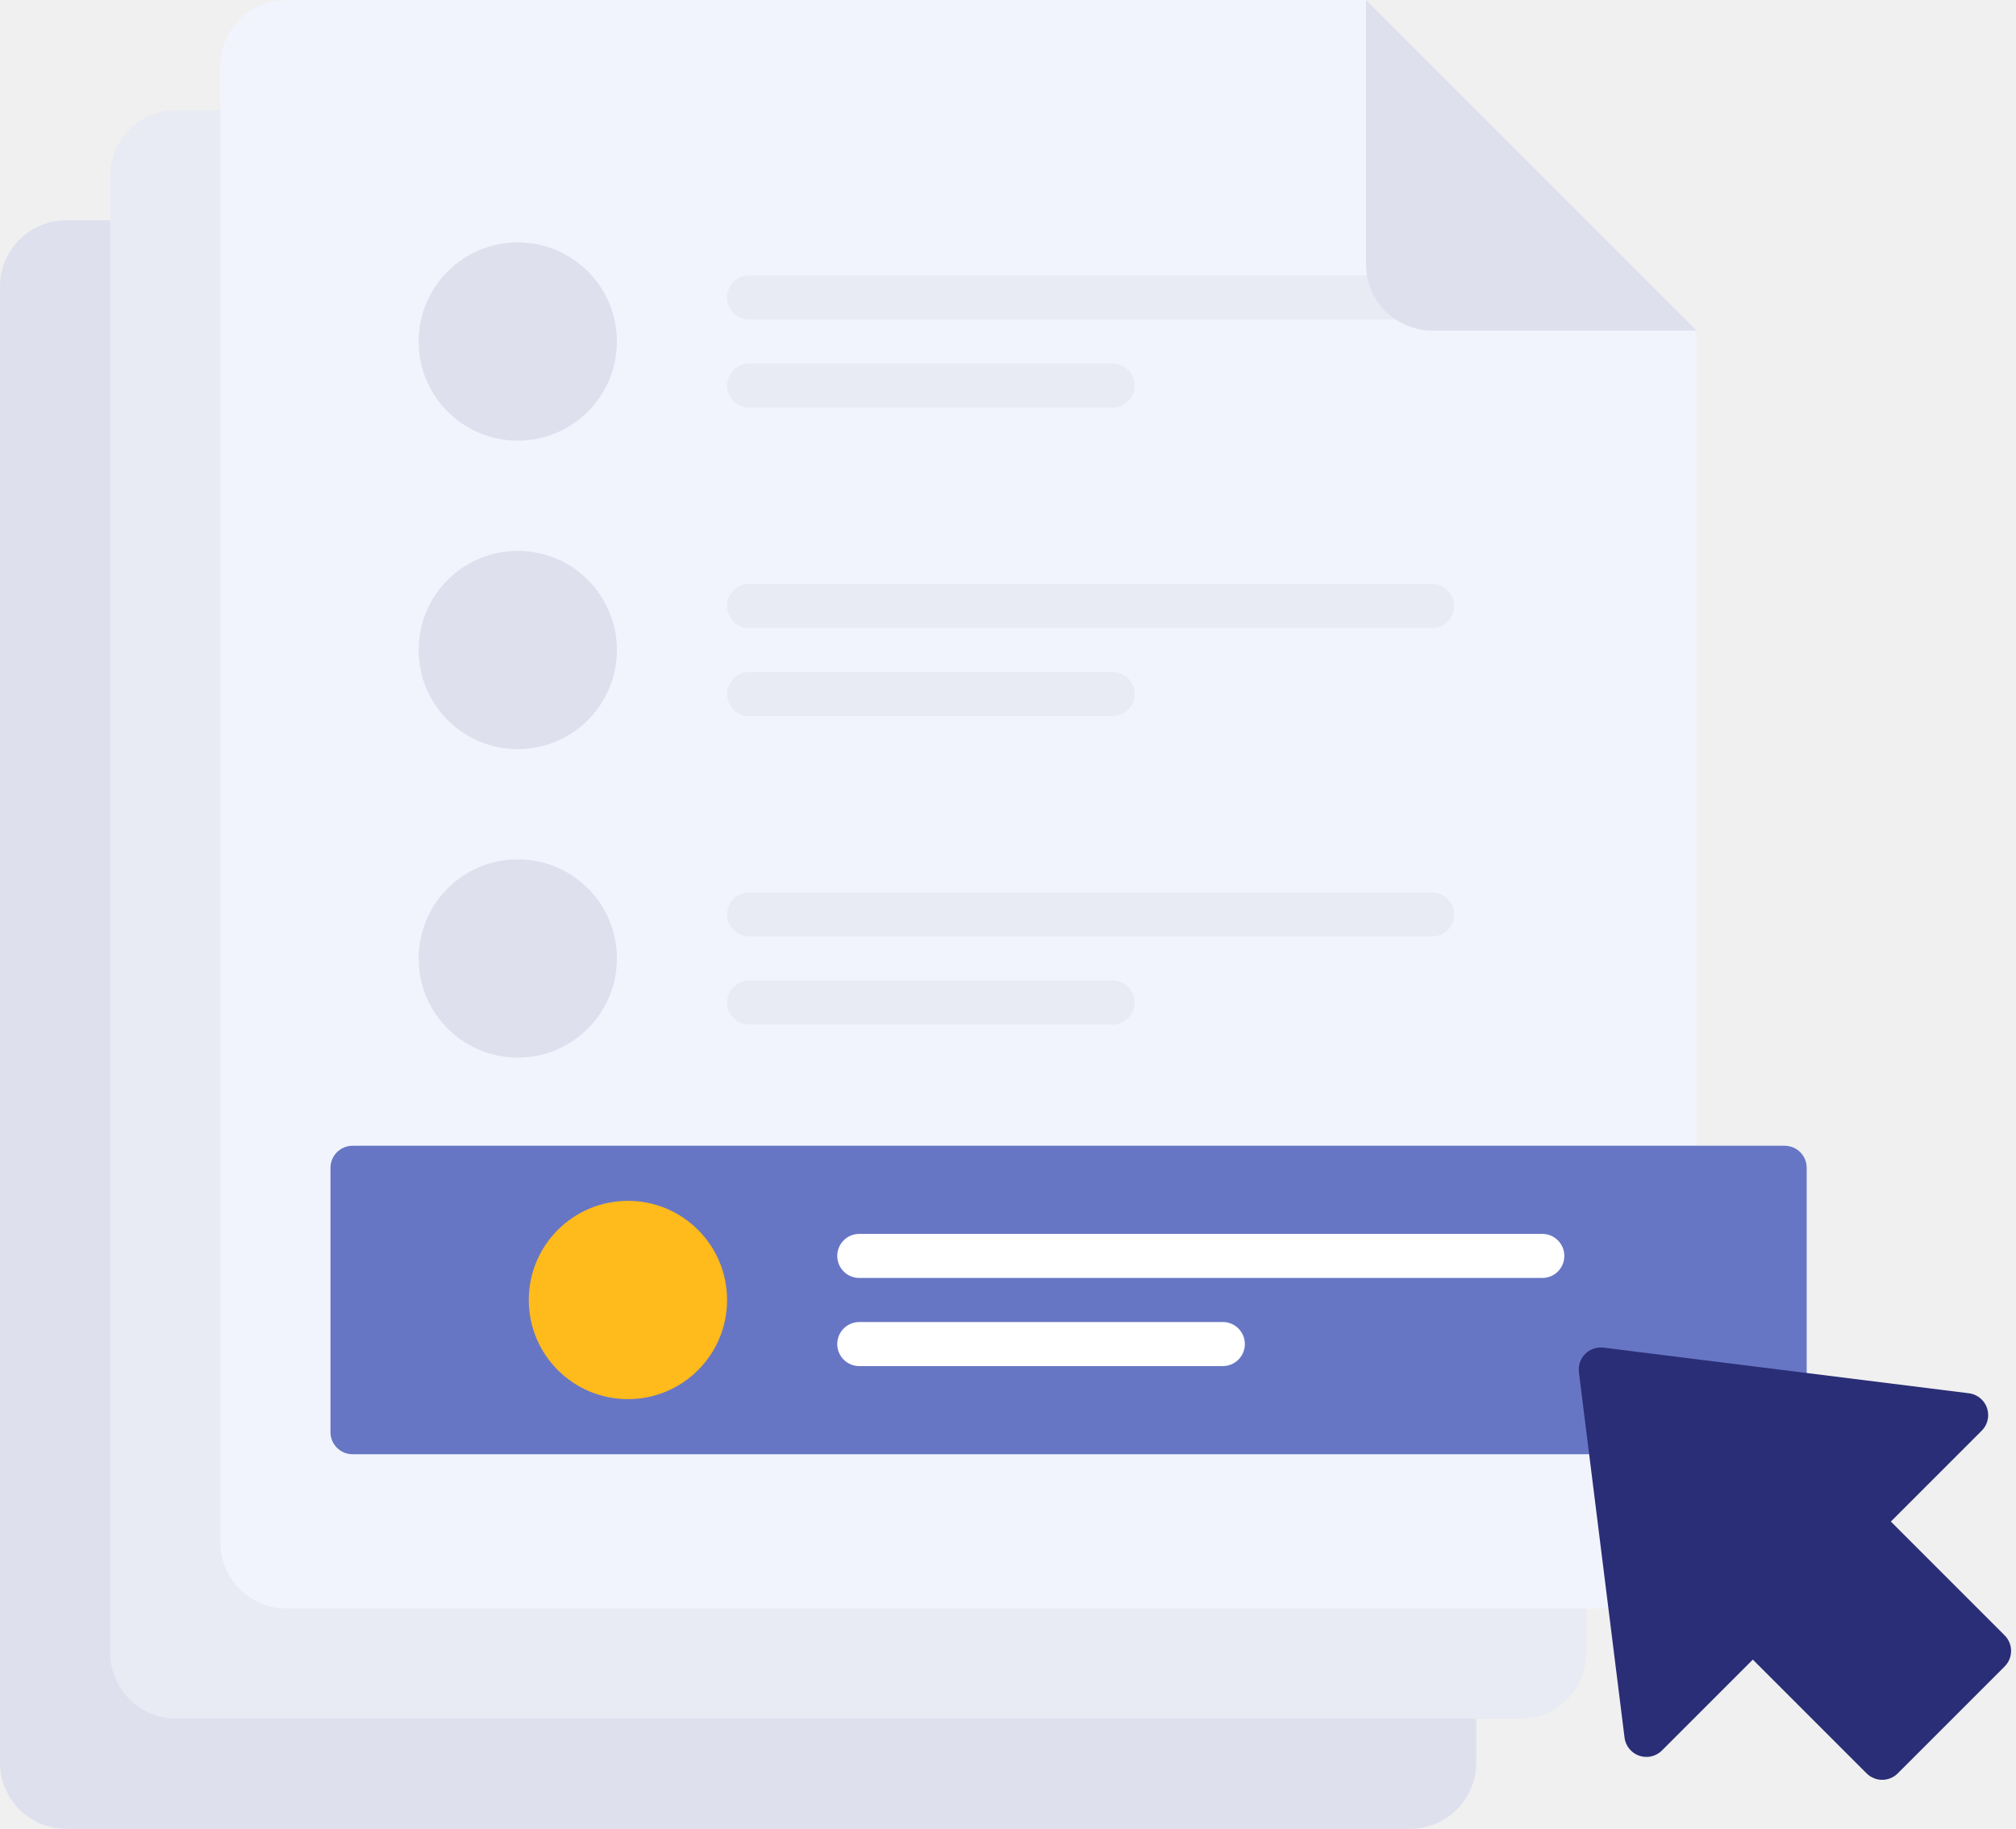
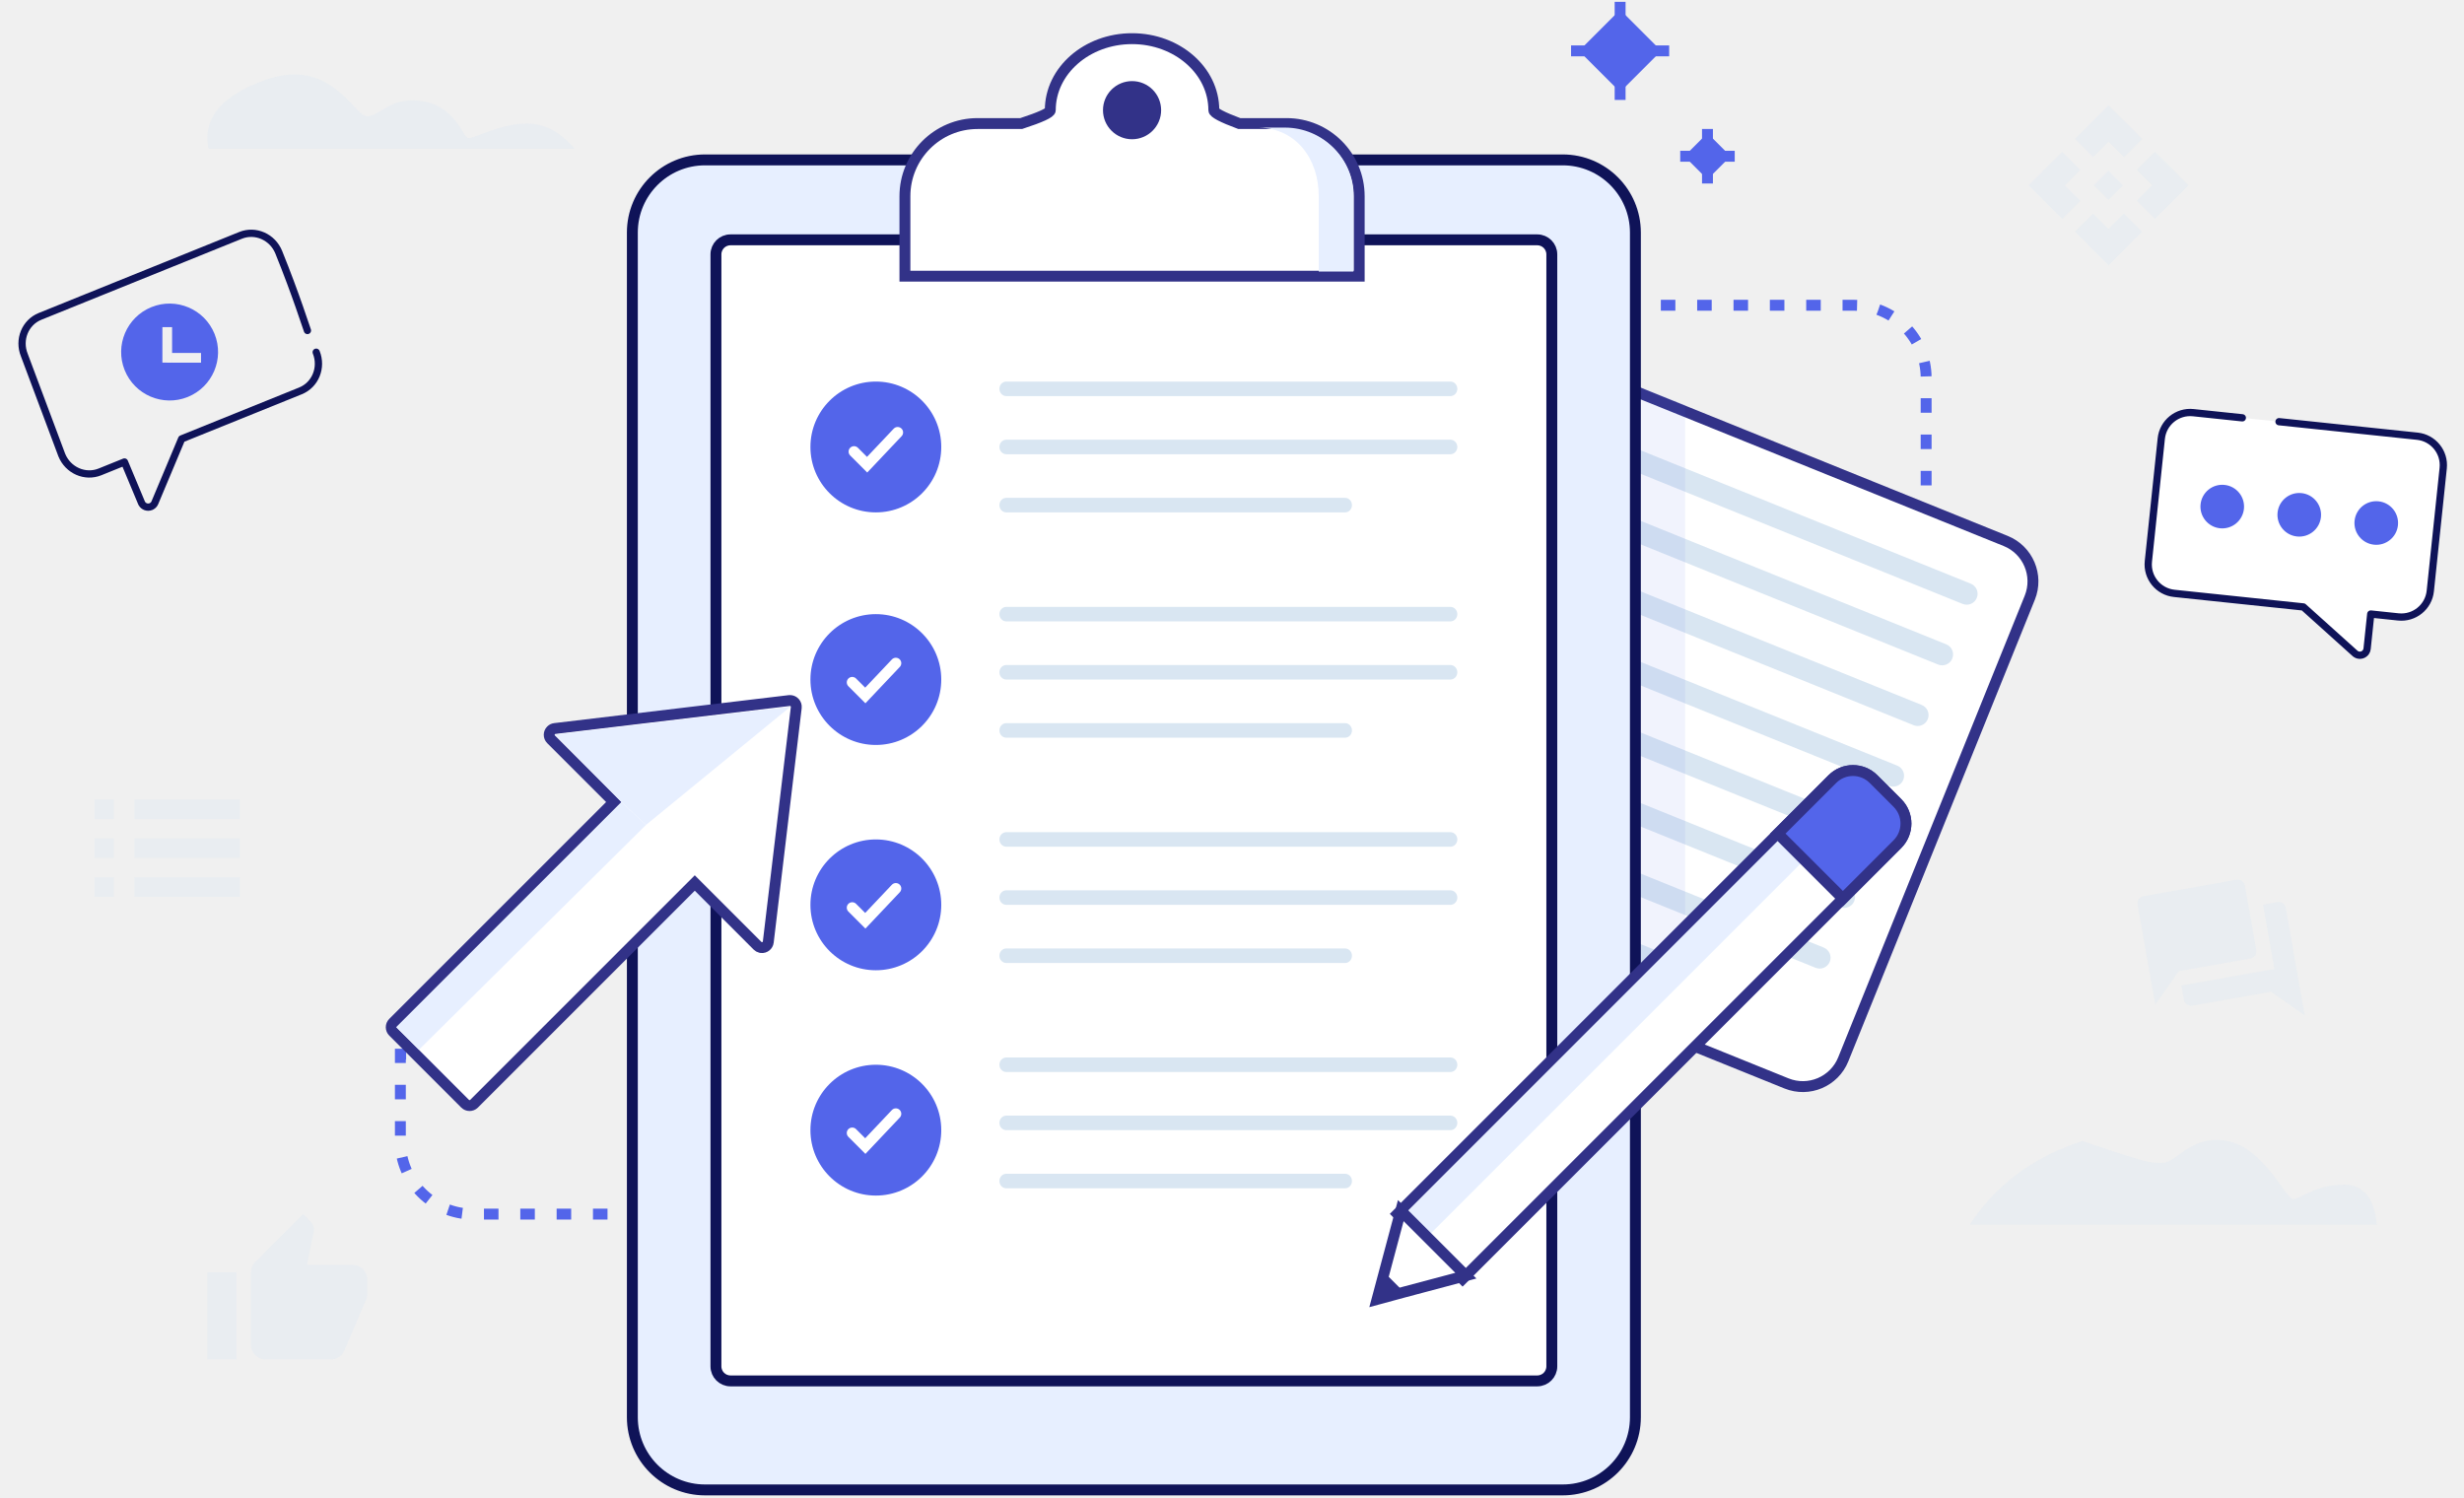
- <svg xmlns="http://www.w3.org/2000/svg" width="183px" height="166px" viewBox="0 0 183 166" version="1.1">
-   <defs />
-   <g id="空界面" stroke="none" stroke-width="1" fill="none" fill-rule="evenodd">
-     <g id="Artboard-2" transform="translate(-3, -14)">
-       <g id="todo" transform="translate(3, 14)">
-         <rect id="Rectangle-8" fill="#DEE0ED" x="0" y="20" width="134" height="146" rx="6" />
-         <path d="M16,10 L118.477,10 L144,33.763 L144,150 C144,153.314 141.314,156 138,156 L16,156 C12.686,156 10,153.314 10,150 L10,16 C10,12.686 12.686,10 16,10 Z" id="Rectangle-8-Copy-3" fill="#E8EAF4" />
-         <path d="M26,-5.33262323e-12 L124,1.10844667e-12 L154,30 L154,140 C154,143.314 151.314,146 148,146 L26,146 C22.686,146 20,143.314 20,140 L20,6 C20,2.686 22.686,-5.72547755e-12 26,-5.72608627e-12 Z" id="Rectangle-8-Copy" fill="#F2F4FD" />
-         <circle id="Oval-2" fill="#DEE0ED" cx="47" cy="31" r="9" />
-         <circle id="Oval-2-Copy" fill="#DEE0ED" cx="47" cy="59" r="9" />
-         <circle id="Oval-2-Copy-3" fill="#DEE0ED" cx="47" cy="87" r="9" />
-         <rect id="Rectangle-9" fill="#E8EAF4" x="66" y="25" width="66" height="4" rx="2" />
-         <rect id="Rectangle-9-Copy" fill="#E8EAF4" x="66" y="53" width="66" height="4" rx="2" />
-         <rect id="Rectangle-9-Copy-5" fill="#E8EAF4" x="66" y="81" width="66" height="4" rx="2" />
-         <rect id="Rectangle-9-Copy-3" fill="#E8EAF4" x="66" y="33" width="37" height="4" rx="2" />
-         <rect id="Rectangle-9-Copy-4" fill="#E8EAF4" x="66" y="61" width="37" height="4" rx="2" />
-         <rect id="Rectangle-9-Copy-6" fill="#E8EAF4" x="66" y="89" width="37" height="4" rx="2" />
-         <g id="Group-4" transform="translate(30, 104)">
-           <rect id="Rectangle-2" fill="#6776C4" x="0" y="0" width="134" height="28" rx="2" />
-           <circle id="Oval-2-Copy-2" fill="#FFBA1C" cx="27" cy="14" r="9" />
-           <rect id="Rectangle-9-Copy-7" fill="#FFFFFF" x="46" y="8" width="66" height="4" rx="2" />
-           <rect id="Rectangle-9-Copy-8" fill="#FFFFFF" x="46" y="16" width="37" height="4" rx="2" />
+ <svg xmlns="http://www.w3.org/2000/svg" width="339px" height="206px" viewBox="0 0 339 206" version="1.1">
+   <g id="页面-1" stroke="none" stroke-width="1" fill="none" fill-rule="evenodd">
+     <g id="新主题缺省图" transform="translate(-86, -87)">
+       <g id="工作列表" transform="translate(87, 88)">
+         <path d="M212.5,41 L254,41 C259.523,41 264,45.477 264,51 L264,76.46 L264,76.46 L212.5,76.46 L212.5,41 Z" id="矩形" stroke="#5365EA" stroke-width="1.5" stroke-dasharray="2,3" />
+         <path d="M54.084,166.05 L54.084,144.05 L95.584,144.05 C101.107,144.05 105.584,148.527 105.584,154.05 L105.584,166.05 L105.584,166.05 L88.339,166.05" id="路径" stroke="#5365EA" stroke-width="1.5" stroke-dasharray="2,3" transform="translate(79.83367, 155.0496) scale(-1, -1) translate(-79.83367, -155.0496) " />
+         <g id="编组-22" transform="translate(234.8364, 99.28951) rotate(22) translate(-234.8364, -99.28951) translate(200.8364, 56.28951)">
+           <rect id="矩形" stroke="#323288" stroke-width="1.5" fill="#FFFFFF" x="4.54747351e-13" y="4" width="67.5" height="80.5" rx="6" />
+           <rect id="矩形" fill="#D9E6F2" x="6.25" y="11.25" width="54.5" height="3" rx="1.5" />
+           <rect id="矩形" fill="#D9E6F2" x="6.25" y="47.25" width="54.5" height="3" rx="1.5" />
+           <rect id="矩形" fill="#D9E6F2" x="6.25" y="20.25" width="54.5" height="3" rx="1.5" />
+           <rect id="矩形" fill="#D9E6F2" x="6.25" y="56.25" width="54.5" height="3" rx="1.5" />
+           <rect id="矩形" fill="#D9E6F2" x="6.25" y="29.25" width="54.5" height="3" rx="1.5" />
+           <rect id="矩形" fill="#D9E6F2" x="6.25" y="65.25" width="54.5" height="3" rx="1.5" />
+           <rect id="矩形" fill="#D9E6F2" x="6.25" y="38.25" width="54.5" height="3" rx="1.5" />
+           <rect id="矩形" fill="#D9E6F2" x="6.25" y="74.25" width="40" height="3" rx="1.5" />
+           <path d="M23.625,-1.146 C23.915,-1.077 24.204,-0.985 24.49,-0.87 L29.625,1.205 L29.625,88.026 L23.625,85.602 L23.625,-1.146 Z" id="路径" fill-opacity="0.08" fill="#5365EA" transform="translate(26.62461, 43.43994) rotate(-22) translate(-26.62461, -43.43994) " />
        </g>
-         <path d="M169.36,146.396 L169.36,161 C169.36,162.105 168.465,163 167.36,163 L153.64,163 C152.535,163 151.64,162.105 151.64,161 L151.64,146.396 L139.978,146.396 C139.533,146.396 139.101,146.248 138.749,145.975 C137.878,145.297 137.721,144.04 138.399,143.168 L158.921,116.788 C159.023,116.657 159.141,116.54 159.272,116.438 C160.144,115.76 161.4,115.917 162.079,116.788 L182.601,143.168 C182.874,143.519 183.023,143.952 183.023,144.396 C183.023,145.501 182.127,146.396 181.023,146.396 L169.36,146.396 Z" id="Combined-Shape" fill="#2A2E76" transform="translate(160.5, 139.5) rotate(-45) translate(-160.5, -139.5) " />
-         <path d="M124,-5.72697445e-12 L148,-5.72697445e-12 C151.314,-5.72758317e-12 154,2.686 154,6 L154,30 L124,-5.72697445e-12 Z" id="Rectangle-8-Copy-2" fill="#DEE0ED" transform="translate(139, 15) scale(-1, -1) translate(-139, -15) " />
+         <g id="编组-13" transform="translate(86, 4.319571)">
+           <rect id="矩形" stroke="#0F1358" stroke-width="1.5" fill="#E7EFFF" x="0" y="16.68" width="138" height="183" rx="10" />
+           <rect id="矩形" stroke="#0F1358" stroke-width="1.5" fill="#FFFFFF" x="11.5" y="27.68" width="115" height="157" rx="2" />
+           <path d="M83.5,11.68 L90,11.68 C95.523,11.68 100,16.158 100,21.68 L100,32.68 L37.5,32.68 L37.5,21.68 C37.5,16.158 41.977,11.68 47.5,11.68 L53.5,11.68 C56.167,10.81 57.5,10.197 57.5,9.84 C57.5,4.406 62.537,2.27373675e-13 68.75,2.27373675e-13 C74.963,2.27373675e-13 80,4.406 80,9.84 C80,10.197 81.167,10.81 83.5,11.68 Z" id="路径" stroke="#323288" stroke-width="1.5" fill="#FFFFFF" />
+           <path d="M89.773,12.236 C94.983,12.236 99.206,16.46 99.206,21.669 L99.206,32.046 L94.433,32.046 L94.433,21.669 C94.433,16.548 91.352,12.38 86.264,12.24 L89.773,12.236 Z" id="路径" fill="#E7EFFF" />
+           <circle id="椭圆形" fill="#323288" cx="68.75" cy="9.84" r="4" />
+           <g id="编组-25" transform="translate(24.5, 47.18043)">
+             <g id="编组-19">
+               <circle id="椭圆形" fill="#5365EA" cx="9" cy="9" r="9" />
+               <path d="M11.455,6.485 C11.74,6.184 12.214,6.171 12.515,6.455 C12.789,6.714 12.825,7.13 12.615,7.429 L12.545,7.515 L7.815,12.516 L5.47,10.17 C5.177,9.877 5.177,9.403 5.47,9.11 C5.736,8.843 6.153,8.819 6.446,9.037 L6.53,9.11 L7.785,10.364 L11.455,6.485 Z" id="直线-6" fill="#FFFFFF" fill-rule="nonzero" />
+               <path d="M88.045,0 C88.573,0 89,0.448 89,1 C89,1.513 88.632,1.936 88.157,1.993 L88.045,2 L26.955,2 C26.427,2 26,1.552 26,1 C26,0.487 26.368,0.064 26.843,0.007 L26.955,0 L88.045,0 Z" id="路径" fill="#D9E6F2" fill-rule="nonzero" />
+               <path d="M88.045,8 C88.573,8 89,8.448 89,9 C89,9.513 88.632,9.936 88.157,9.993 L88.045,10 L26.955,10 C26.427,10 26,9.552 26,9 C26,8.487 26.368,8.064 26.843,8.007 L26.955,8 L88.045,8 Z" id="路径" fill="#D9E6F2" fill-rule="nonzero" />
+               <path d="M73.562,16 C74.082,16 74.504,16.448 74.504,17 C74.504,17.513 74.14,17.936 73.672,17.993 L73.562,18 L26.942,18 C26.422,18 26,17.552 26,17 C26,16.487 26.364,16.064 26.832,16.007 L26.942,16 L73.562,16 Z" id="路径" fill="#D9E6F2" fill-rule="nonzero" />
+             </g>
+             <g id="编组-19" transform="translate(0, 31)">
+               <circle id="椭圆形" fill="#5365EA" cx="9" cy="10" r="9" />
+               <path d="M11.205,7.235 C11.49,6.934 11.964,6.921 12.265,7.205 C12.539,7.464 12.575,7.88 12.365,8.179 L12.295,8.265 L7.565,13.266 L5.22,10.92 C4.927,10.627 4.927,10.153 5.22,9.86 C5.486,9.593 5.903,9.569 6.196,9.787 L6.28,9.86 L7.535,11.114 L11.205,7.235 Z" id="直线-6" fill="#FFFFFF" fill-rule="nonzero" />
+               <path d="M88.045,0 C88.573,0 89,0.448 89,1 C89,1.513 88.632,1.936 88.157,1.993 L88.045,2 L26.955,2 C26.427,2 26,1.552 26,1 C26,0.487 26.368,0.064 26.843,0.007 L26.955,0 L88.045,0 Z" id="路径" fill="#D9E6F2" fill-rule="nonzero" />
+               <path d="M88.045,8 C88.573,8 89,8.448 89,9 C89,9.513 88.632,9.936 88.157,9.993 L88.045,10 L26.955,10 C26.427,10 26,9.552 26,9 C26,8.487 26.368,8.064 26.843,8.007 L26.955,8 L88.045,8 Z" id="路径" fill="#D9E6F2" fill-rule="nonzero" />
+               <path d="M73.562,16 C74.082,16 74.504,16.448 74.504,17 C74.504,17.513 74.14,17.936 73.672,17.993 L73.562,18 L26.942,18 C26.422,18 26,17.552 26,17 C26,16.487 26.364,16.064 26.832,16.007 L26.942,16 L73.562,16 Z" id="路径" fill="#D9E6F2" fill-rule="nonzero" />
+             </g>
+             <g id="编组-19" transform="translate(0, 62)">
+               <circle id="椭圆形" fill="#5365EA" cx="9" cy="10" r="9" />
+               <path d="M11.205,7.235 C11.49,6.934 11.964,6.921 12.265,7.205 C12.539,7.464 12.575,7.88 12.365,8.179 L12.295,8.265 L7.565,13.266 L5.22,10.92 C4.927,10.627 4.927,10.153 5.22,9.86 C5.486,9.593 5.903,9.569 6.196,9.787 L6.28,9.86 L7.535,11.114 L11.205,7.235 Z" id="直线-6" fill="#FFFFFF" fill-rule="nonzero" />
+               <path d="M88.045,0 C88.573,0 89,0.448 89,1 C89,1.513 88.632,1.936 88.157,1.993 L88.045,2 L26.955,2 C26.427,2 26,1.552 26,1 C26,0.487 26.368,0.064 26.843,0.007 L26.955,0 L88.045,0 Z" id="路径" fill="#D9E6F2" fill-rule="nonzero" />
+               <path d="M88.045,8 C88.573,8 89,8.448 89,9 C89,9.513 88.632,9.936 88.157,9.993 L88.045,10 L26.955,10 C26.427,10 26,9.552 26,9 C26,8.487 26.368,8.064 26.843,8.007 L26.955,8 L88.045,8 Z" id="路径" fill="#D9E6F2" fill-rule="nonzero" />
+               <path d="M73.562,16 C74.082,16 74.504,16.448 74.504,17 C74.504,17.513 74.14,17.936 73.672,17.993 L73.562,18 L26.942,18 C26.422,18 26,17.552 26,17 C26,16.487 26.364,16.064 26.832,16.007 L26.942,16 L73.562,16 Z" id="路径" fill="#D9E6F2" fill-rule="nonzero" />
+             </g>
+             <g id="编组-19" transform="translate(0, 93)">
+               <circle id="椭圆形" fill="#5365EA" cx="9" cy="10" r="9" />
+               <path d="M11.205,7.235 C11.49,6.934 11.964,6.921 12.265,7.205 C12.539,7.464 12.575,7.88 12.365,8.179 L12.295,8.265 L7.565,13.266 L5.22,10.92 C4.927,10.627 4.927,10.153 5.22,9.86 C5.486,9.593 5.903,9.569 6.196,9.787 L6.28,9.86 L7.535,11.114 L11.205,7.235 Z" id="直线-6" fill="#FFFFFF" fill-rule="nonzero" />
+               <path d="M88.045,0 C88.573,0 89,0.448 89,1 C89,1.513 88.632,1.936 88.157,1.993 L88.045,2 L26.955,2 C26.427,2 26,1.552 26,1 C26,0.487 26.368,0.064 26.843,0.007 L26.955,0 L88.045,0 Z" id="路径" fill="#D9E6F2" fill-rule="nonzero" />
+               <path d="M88.045,8 C88.573,8 89,8.448 89,9 C89,9.513 88.632,9.936 88.157,9.993 L88.045,10 L26.955,10 C26.427,10 26,9.552 26,9 C26,8.487 26.368,8.064 26.843,8.007 L26.955,8 L88.045,8 Z" id="路径" fill="#D9E6F2" fill-rule="nonzero" />
+               <path d="M73.562,16 C74.082,16 74.504,16.448 74.504,17 C74.504,17.513 74.14,17.936 73.672,17.993 L73.562,18 L26.942,18 C26.422,18 26,17.552 26,17 C26,16.487 26.364,16.064 26.832,16.007 L26.942,16 L73.562,16 Z" id="路径" fill="#D9E6F2" fill-rule="nonzero" />
+             </g>
+           </g>
+         </g>
+         <g id="编组-12" transform="translate(223.2824, 142.7182) rotate(-225) translate(-223.2824, -142.7182) translate(173.7824, 136.2182)">
+           <path d="M4,0 L88.608,0 L88.608,0 L88.608,12.658 L4,12.658 C1.791,12.658 2.705415e-16,10.867 0,8.658 L0,4 C-2.705415e-16,1.791 1.791,4.05812251e-16 4,0 Z" id="矩形" stroke="#323288" stroke-width="1.5" fill="#FFFFFF" />
+           <path d="M2.922,7.521 L89.315,7.521 L89.315,7.521 L89.315,11.951 L2.922,11.951 C1.699,11.951 0.707,10.959 0.707,9.736 C0.707,8.513 1.699,7.521 2.922,7.521 Z" id="矩形" fill="#E7EFFF" />
+           <polygon id="矩形" stroke="#323288" stroke-width="1.5" fill="#FFFFFF" transform="translate(93.45047, 6.329114) scale(-1, 1) translate(-93.45047, -6.329114) " points="98.926 0 98.926 12.658 91.309 8.256 87.975 6.329 91.309 4.418" />
+           <polygon id="矩形" fill="#323288" transform="translate(97.25885, 6.337368) scale(-1, 1) translate(-97.25885, -6.337368) " points="98.926 8.256 95.591 6.329 98.926 4.418" />
+           <path d="M4,0 L14.613,0 L14.613,0 L14.613,12.658 L4,12.658 C1.791,12.658 -1.73547709e-16,10.867 0,8.658 L0,4 C-7.1463071e-16,1.791 1.791,-4.82366169e-16 4,0 Z" id="矩形" stroke="#323288" stroke-width="1.5" fill="#5365EA" />
+         </g>
+         <path d="M82.63,85.417 C83.008,85.119 83.555,85.185 83.852,85.563 L83.852,85.563 L103.938,111.092 C104.058,111.245 104.124,111.435 104.124,111.63 C104.124,112.111 103.734,112.501 103.254,112.501 L103.254,112.501 L91.044,112.5 L91.044,155.448 C91.044,155.928 90.655,156.318 90.174,156.318 L76.163,156.318 C75.682,156.318 75.292,155.928 75.292,155.448 L75.292,112.5 L63.083,112.501 C62.927,112.501 62.774,112.459 62.641,112.38 L62.545,112.314 C62.167,112.017 62.102,111.47 62.399,111.092 L62.399,111.092 L82.484,85.563 C82.527,85.508 82.576,85.459 82.63,85.417 Z" id="Combined-Shape" stroke="#323288" stroke-width="1.5" fill="#FFFFFF" transform="translate(83.16835, 120.7742) scale(-1, 1) rotate(-45) translate(-83.16835, -120.7742) " />
+         <polygon id="路径-2" fill="#E7EFFF" points="84.51 109.366 87.88 112.5 56.649 143.423 53.517 140.337" />
+         <g id="编组-21" transform="translate(215.8983, 0)">
+           <line x1="0" y1="6" x2="12" y2="6" id="直线-8" stroke="#5365EA" stroke-width="1.5" stroke-linecap="square" />
+           <line x1="0" y1="6" x2="12" y2="6" id="直线-8" stroke="#5365EA" stroke-width="1.5" stroke-linecap="square" transform="translate(6, 6) rotate(90) translate(-6, -6) " />
+           <rect id="矩形" fill="#5365EA" transform="translate(6, 6) rotate(45) translate(-6, -6) " x="2" y="2" width="8" height="8" />
+         </g>
+         <g id="编组-21" transform="translate(230.9163, 17.5)" stroke="#5365EA">
+           <line x1="0" y1="3" x2="6" y2="3" id="直线-8" stroke-width="1.5" stroke-linecap="square" />
+           <polygon id="矩形" fill="#5365EA" transform="translate(3, 3) rotate(45) translate(-3, -3) " points="1.25 1.25 4.75 1.25 4.75 4.75 1.25 4.75" />
+           <line x1="1.00280713e-15" y1="3" x2="6" y2="3" id="直线-8" stroke-width="1.5" stroke-linecap="square" transform="translate(3, 3) rotate(90) translate(-3, -3) " />
+         </g>
+         <g id="编组-23" transform="translate(24.18217, 50.84724) rotate(-22) translate(-24.18217, -50.84724) translate(4.682172, 35.34724)">
+           <path d="M37.756,19.224 C37.756,21.501 35.965,23.346 33.756,23.346 L16.125,23.346 L9.418,30.107 C9.264,30.262 9.064,30.362 8.85,30.392 L8.72,30.403 C8.207,30.408 7.78,30.027 7.717,29.531 L7.709,29.414 L7.638,23.346 L4,23.346 C1.791,23.346 0,21.501 0,19.224 L0.375,4.542 C0.375,2.265 2.165,0.419 4.375,0.419 L34.131,0.419 C36.34,0.419 38.131,2.265 38.131,4.542 C38.131,11.035 37.756,15.473 37.756,16.002" id="路径" stroke="#0F1358" stroke-linecap="round" stroke-linejoin="round" />
+           <g id="info_black_24dp" transform="translate(11.06527, 3.646377)">
+             <polygon id="路径" points="0 0 16 0 16 16 0 16" />
+             <path d="M8,1.333 C4.32,1.333 1.333,4.32 1.333,8 C1.333,11.68 4.32,14.667 8,14.667 C11.68,14.667 14.667,11.68 14.667,8 C14.667,4.32 11.68,1.333 8,1.333 Z M8.363,4.454 L9.599,4.953 L7.77,9.481 L6.533,8.981 L8.363,4.454 Z M11.958,9.739 L11.459,10.976 L7.766,9.484 L8.266,8.247 L11.958,9.739 Z" id="形状" fill="#5365EA" fill-rule="nonzero" />
+           </g>
+         </g>
+         <g id="编组-24" transform="translate(316.5436, 72.5019) rotate(5) translate(-316.5436, -72.5019) translate(297.0436, 57.0019)" />
+         <g id="编组-26" transform="translate(314.5436, 72.81474) rotate(6) translate(-314.5436, -72.81474) translate(295.0436, 57.31474)">
+           <path d="M15.867,3.55271368e-15 C19.18,3.55271368e-15 25.557,3.55271368e-15 35,3.55271368e-15 C37.209,3.55271368e-15 39,1.791 39,4 L39,21 C39,23.209 37.209,25 35,25 L31.185,25 L31.185,29.803 C31.185,29.972 31.142,30.137 31.062,30.284 L30.994,30.391 C30.695,30.803 30.139,30.92 29.704,30.68 L29.598,30.613 L21.862,25 L4,25 C1.791,25 3.55271368e-15,23.209 3.55271368e-15,21 L3.55271368e-15,4 C3.55271368e-15,1.791 1.791,3.55271368e-15 4,3.55271368e-15 C7.018,3.55271368e-15 9.281,3.55271368e-15 10.79,3.55271368e-15" id="路径" stroke="#0F1358" fill="#FFFFFF" stroke-linecap="round" stroke-linejoin="round" />
+           <path d="M30.629,9.466 C32.286,9.466 33.629,10.809 33.629,12.466 C33.629,14.122 32.286,15.466 30.629,15.466 C28.972,15.466 27.629,14.122 27.629,12.466 C27.629,10.809 28.972,9.466 30.629,9.466 Z M19.975,9.45 C21.632,9.45 22.975,10.793 22.975,12.45 C22.975,14.107 21.632,15.45 19.975,15.45 C18.318,15.45 16.975,14.107 16.975,12.45 C16.975,10.793 18.318,9.45 19.975,9.45 Z M9.32,9.435 C10.977,9.435 12.32,10.778 12.32,12.435 C12.32,14.091 10.977,15.435 9.32,15.435 C7.664,15.435 6.32,14.091 6.32,12.435 C6.32,10.778 7.664,9.435 9.32,9.435 Z" id="形状结合" fill="#5365EA" />
+         </g>
+         <path d="M291.094,24.5 L289.094,26.5 L287.094,24.5 L289.094,22.5 L291.094,24.5 Z M289.094,18.5 L291.214,20.62 L293.714,18.12 L289.094,13.5 L284.474,18.12 L286.974,20.62 L289.094,18.5 Z M283.094,24.5 L285.214,22.38 L282.714,19.88 L278.094,24.5 L282.714,29.12 L285.214,26.62 L283.094,24.5 Z M295.094,24.5 L292.974,26.62 L295.474,29.12 L300.094,24.5 L295.474,19.88 L292.974,22.38 L295.094,24.5 Z M289.094,30.5 L286.974,28.38 L284.474,30.88 L289.094,35.5 L293.714,30.88 L291.214,28.38 L289.094,30.5 Z" id="形状" fill-opacity="0.32" fill="#D9E6F2" fill-rule="nonzero" />
+         <g opacity="0.32" transform="translate(12, 109)" fill="#D9E6F2" fill-rule="nonzero" id="形状">
+           <path d="M0,0.011 L2.677,0.011 L2.677,2.688 L0,2.688 L0,0.011 Z M5.5,0.011 L20,0.011 L20,2.688 L5.5,2.688 L5.5,0.011 Z M0,5.361 L2.677,5.361 L2.677,8.038 L0,8.038 L0,5.361 Z M5.5,5.361 L20,5.361 L20,8.038 L5.5,8.038 L5.5,5.361 Z M0,10.711 L2.677,10.711 L2.677,13.388 L0,13.388 L0,10.711 Z M5.5,10.711 L20,10.711 L20,13.388 L5.5,13.388 L5.5,10.711 Z" />
+         </g>
+         <path d="M313.5,124.59 L311.5,124.59 L311.5,133.59 L298.5,133.59 L298.5,135.59 C298.5,136.14 298.95,136.59 299.5,136.59 L310.5,136.59 L314.5,140.59 L314.5,125.59 C314.5,125.04 314.05,124.59 313.5,124.59 Z M309.5,130.59 L309.5,121.59 C309.5,121.04 309.05,120.59 308.5,120.59 L295.5,120.59 C294.95,120.59 294.5,121.04 294.5,121.59 L294.5,135.59 L298.5,131.59 L308.5,131.59 C309.05,131.59 309.5,131.14 309.5,130.59 Z" id="形状" fill-opacity="0.32" fill="#D9E6F2" fill-rule="nonzero" transform="translate(304.5, 130.5896) rotate(-10) translate(-304.5, -130.5896) " />
+         <path d="M27.528,186.05 L31.528,186.05 L31.528,174.05 L27.528,174.05 L27.528,186.05 Z M49.528,175.05 C49.528,173.95 48.628,173.05 47.528,173.05 L41.218,173.05 L42.168,168.48 L42.198,168.16 C42.198,167.75 42.028,167.37 41.758,167.1 L40.698,166.05 L34.118,172.64 C33.748,173 33.528,173.5 33.528,174.05 L33.528,184.05 C33.528,185.15 34.428,186.05 35.528,186.05 L44.528,186.05 C45.358,186.05 46.068,185.55 46.368,184.83 L49.388,177.78 C49.478,177.55 49.528,177.31 49.528,177.05 L49.528,175.05 Z" id="形状" fill-opacity="0.32" fill="#D9E6F2" fill-rule="nonzero" />
+         <path d="M270,167.5 L326,167.5 C325.667,163.833 324.167,162 321.5,162 C317.5,162 315.5,164 314.5,164 C313.5,164 310.5,157 305.5,156 C300.5,155 298.5,159 296.5,159 C294.5,159 294.5,159 285.5,156 C278.781,158.155 273.615,161.988 270,167.5 Z" id="直线-9" fill-opacity="0.32" fill="#D9E6F2" />
+         <path d="M27.679,19.463 L78.053,19.463 C76.083,17.154 73.899,16 71.5,16 C67.902,16 64.4,18 63.5,18 C62.6,18 61.998,14 57.5,13 C53.002,12 51.299,15 49.5,15 C47.701,15 44.566,6.767 35.5,10 C29.456,12.155 26.849,15.309 27.679,19.463 Z" id="直线-9" fill-opacity="0.32" fill="#D9E6F2" />
+         <polygon id="路径-3" fill="#E7EFFF" points="84.51 109.366 75.349 100.059 107.762 96.22 87.88 112.5" />
      </g>
    </g>
  </g>
</svg>
